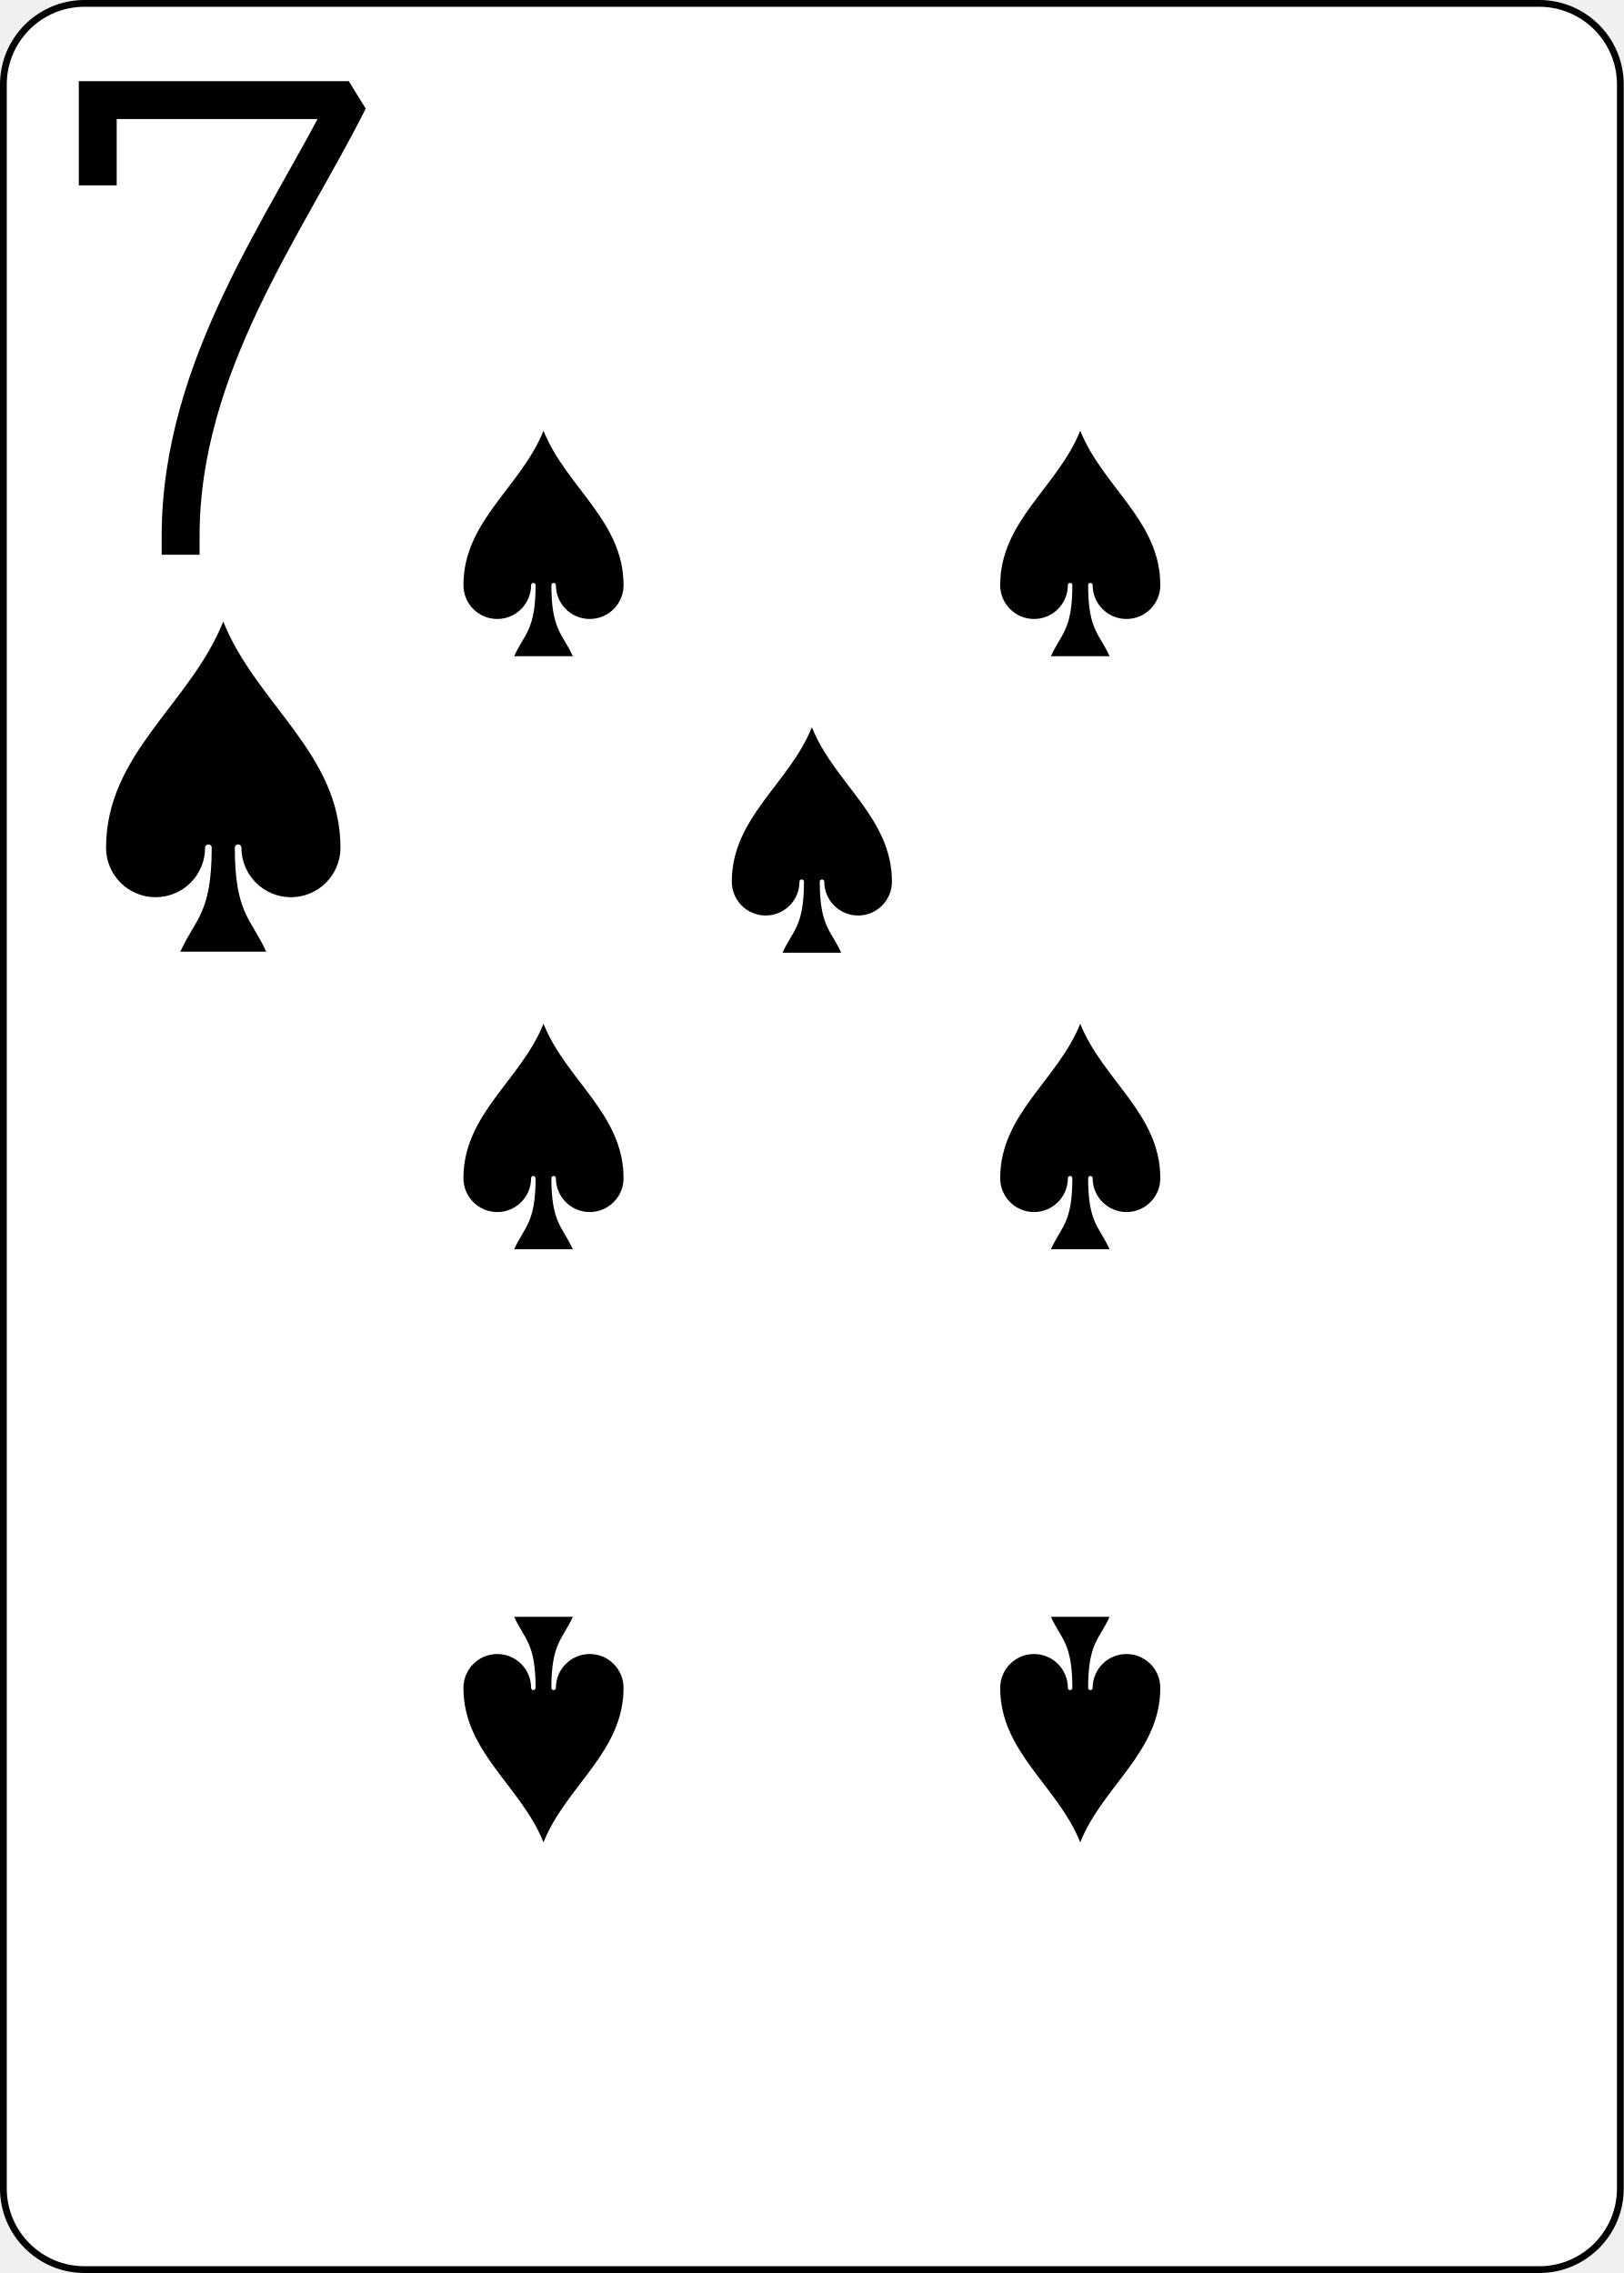
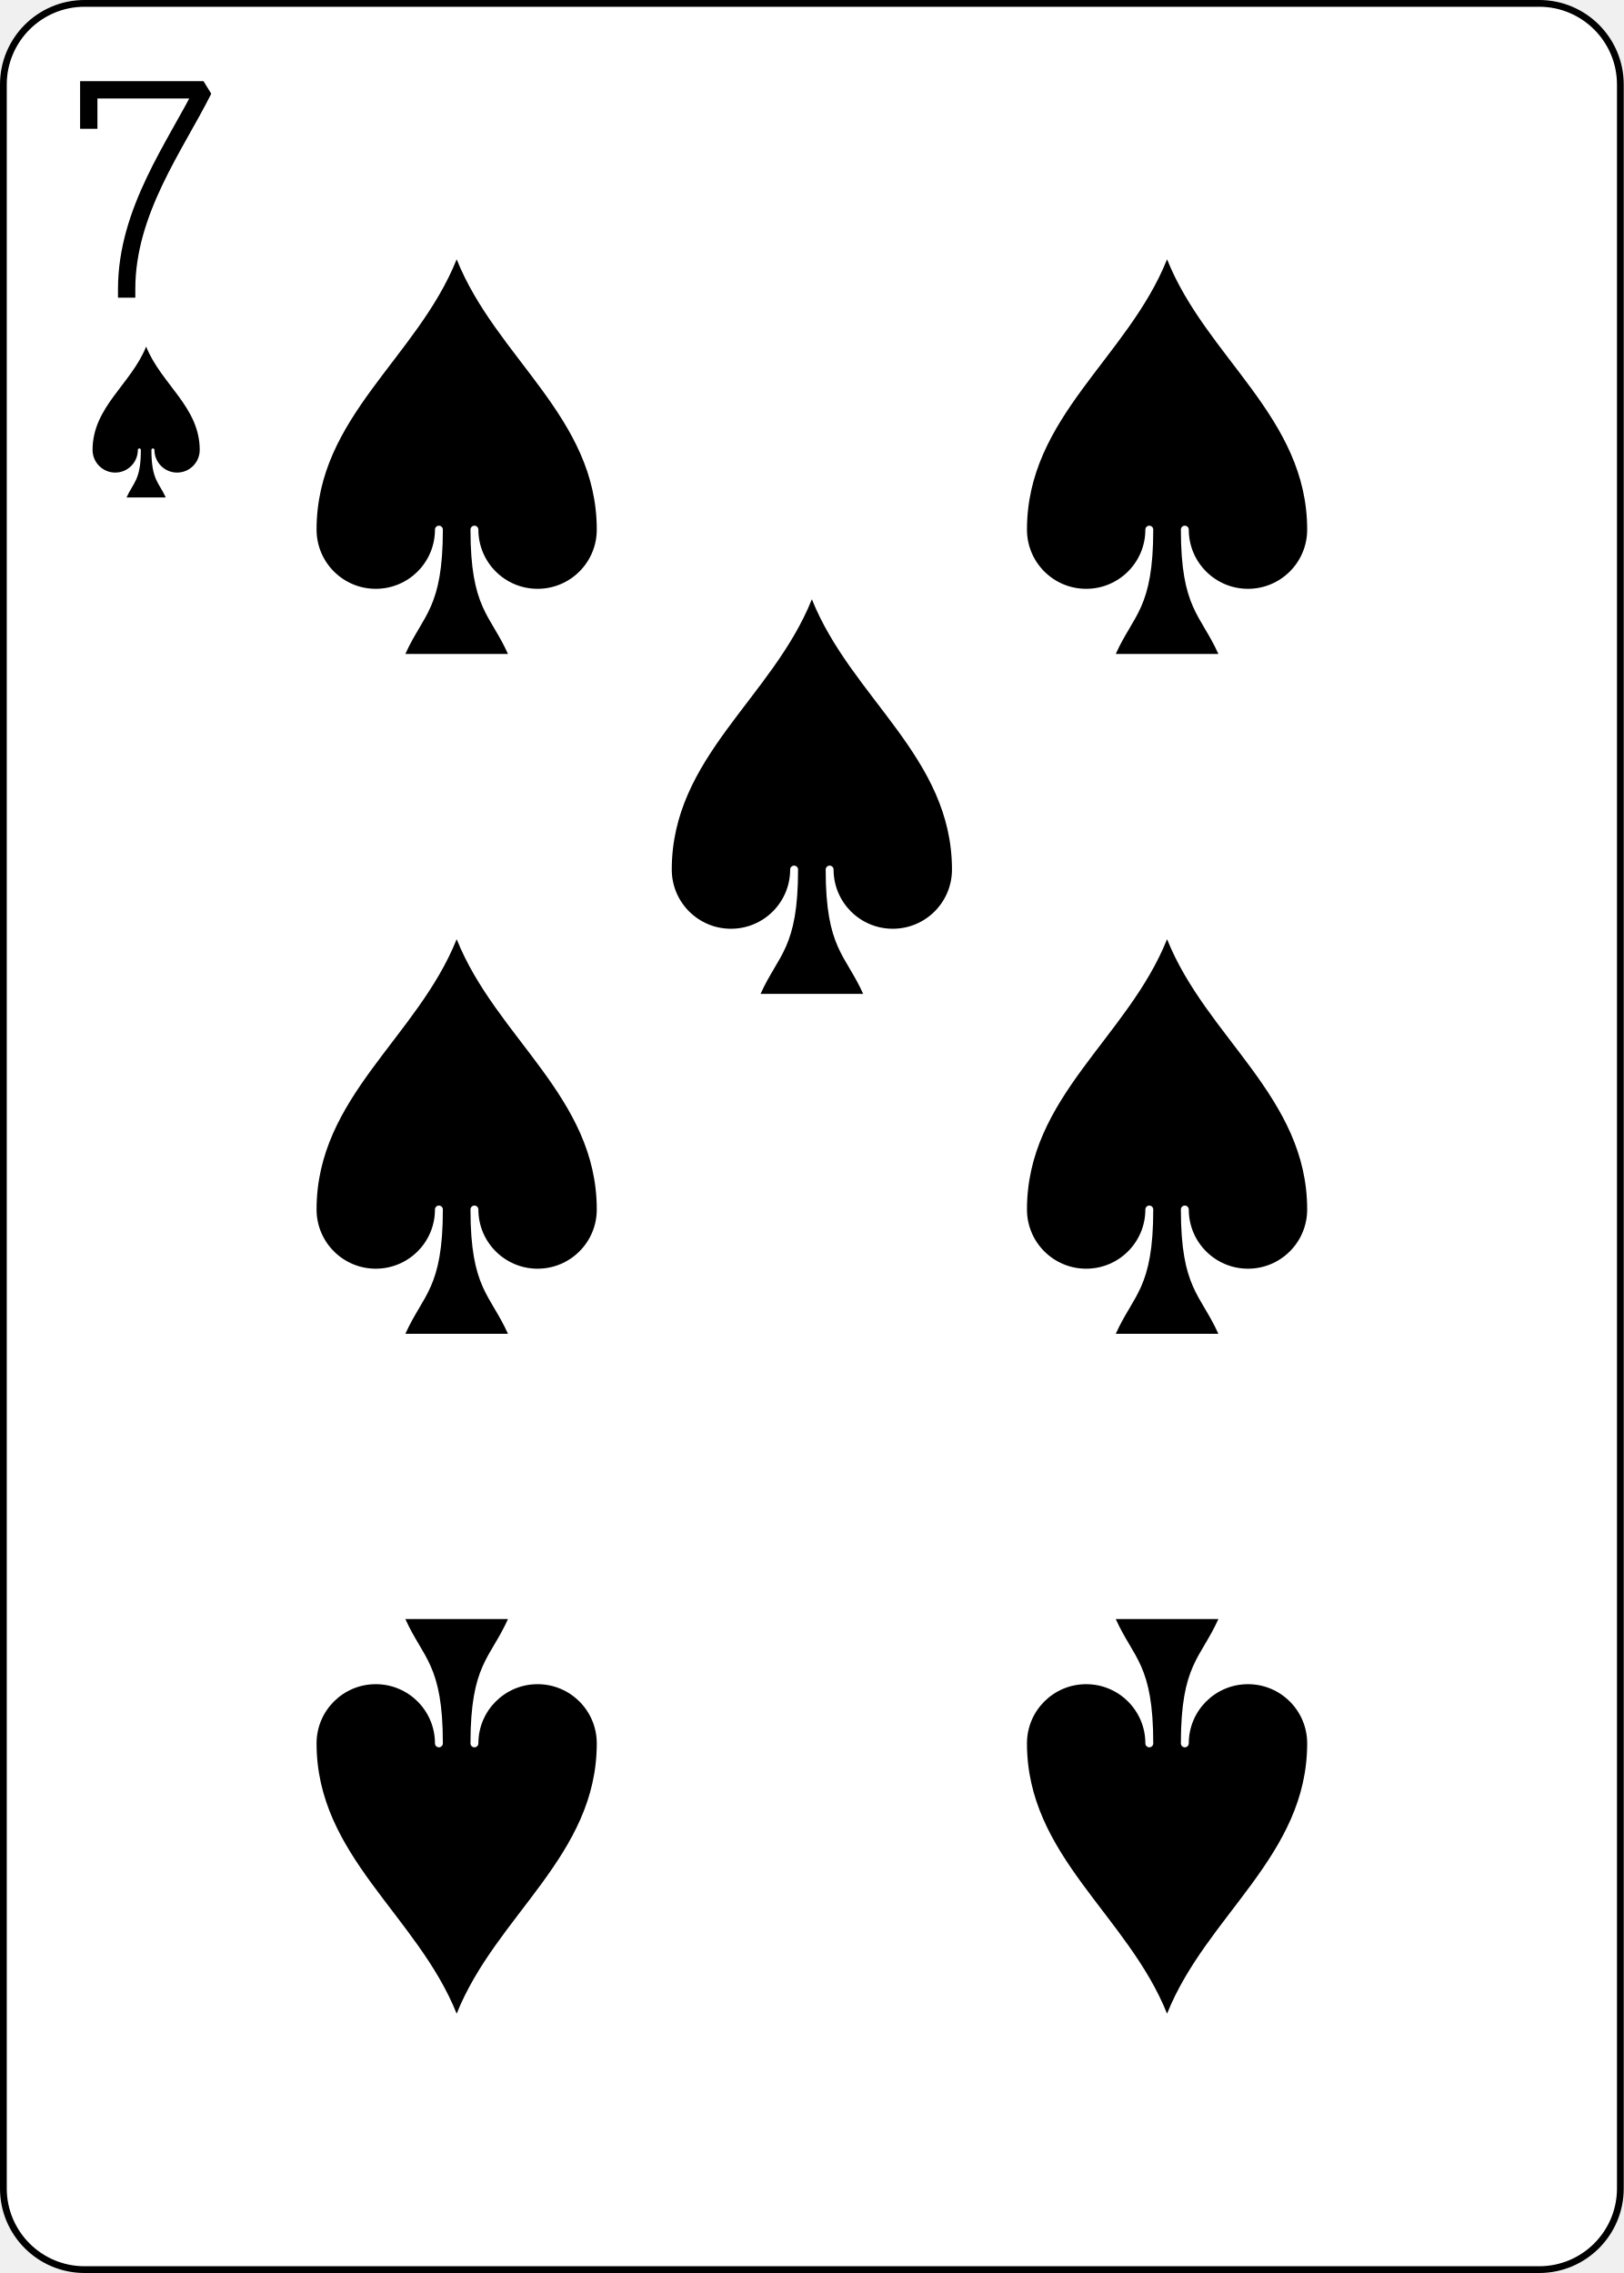
<svg xmlns="http://www.w3.org/2000/svg" xmlns:xlink="http://www.w3.org/1999/xlink" class="card" face="7S" height="3.5in" preserveAspectRatio="none" viewBox="-120 -168 240 336" width="2.5in">
  <defs>
    <symbol id="SS7" viewBox="-600 -600 1200 1200" preserveAspectRatio="xMinYMid">
      <path d="M0 -500C100 -250 355 -100 355 185A150 150 0 0 1 55 185A10 10 0 0 0 35 185C35 385 85 400 130 500L-130 500C-85 400 -35 385 -35 185A10 10 0 0 0 -55 185A150 150 0 0 1 -355 185C-355 -100 -100 -250 0 -500Z" fill="black" />
    </symbol>
    <symbol id="VS7" viewBox="-500 -500 1000 1000" preserveAspectRatio="xMinYMid">
      <path d="M-265 -320L-265 -460L265 -460C135 -200 -90 100 -90 460" stroke="black" stroke-width="80" stroke-linecap="square" stroke-miterlimit="1.5" fill="none" />
    </symbol>
  </defs>
  <rect width="239" height="335" x="-119.5" y="-167.5" rx="12" ry="12" fill="white" stroke="black" />
-   <use xlink:href="#VS7" height="70" width="70" x="-122" y="-156" />
-   <use xlink:href="#SS7" height="58.558" width="58.558" x="-116.279" y="-81" />
-   <use xlink:href="#SS7" height="40" width="40" x="-59.668" y="-107.668" />
-   <use xlink:href="#SS7" height="40" width="40" x="19.668" y="-107.668" />
-   <use xlink:href="#SS7" height="40" width="40" x="-59.668" y="-20" />
-   <use xlink:href="#SS7" height="40" width="40" x="19.668" y="-20" />
-   <use xlink:href="#SS7" height="40" width="40" x="-20" y="-63.834" />
+   <use xlink:href="#VS7" height="32" width="32" x="-114.4" y="-156" />
+   <use xlink:href="#SS7" height="26.769" width="26.769" x="-111.784" y="-119" />
+   <use xlink:href="#SS7" height="70" width="70" x="-87.501" y="-135.501" />
+   <use xlink:href="#SS7" height="70" width="70" x="17.501" y="-135.501" />
+   <use xlink:href="#SS7" height="70" width="70" x="-87.501" y="-35" />
+   <use xlink:href="#SS7" height="70" width="70" x="17.501" y="-35" />
+   <use xlink:href="#SS7" height="70" width="70" x="-35" y="-85.25" />
  <g transform="rotate(180)">
-     <use xlink:href="#SS7" height="40" width="40" x="-59.668" y="-107.668" />
-     <use xlink:href="#SS7" height="40" width="40" x="19.668" y="-107.668" />
+     <use xlink:href="#SS7" height="70" width="70" x="-87.501" y="-135.501" />
+     <use xlink:href="#SS7" height="70" width="70" x="17.501" y="-135.501" />
  </g>
</svg>
